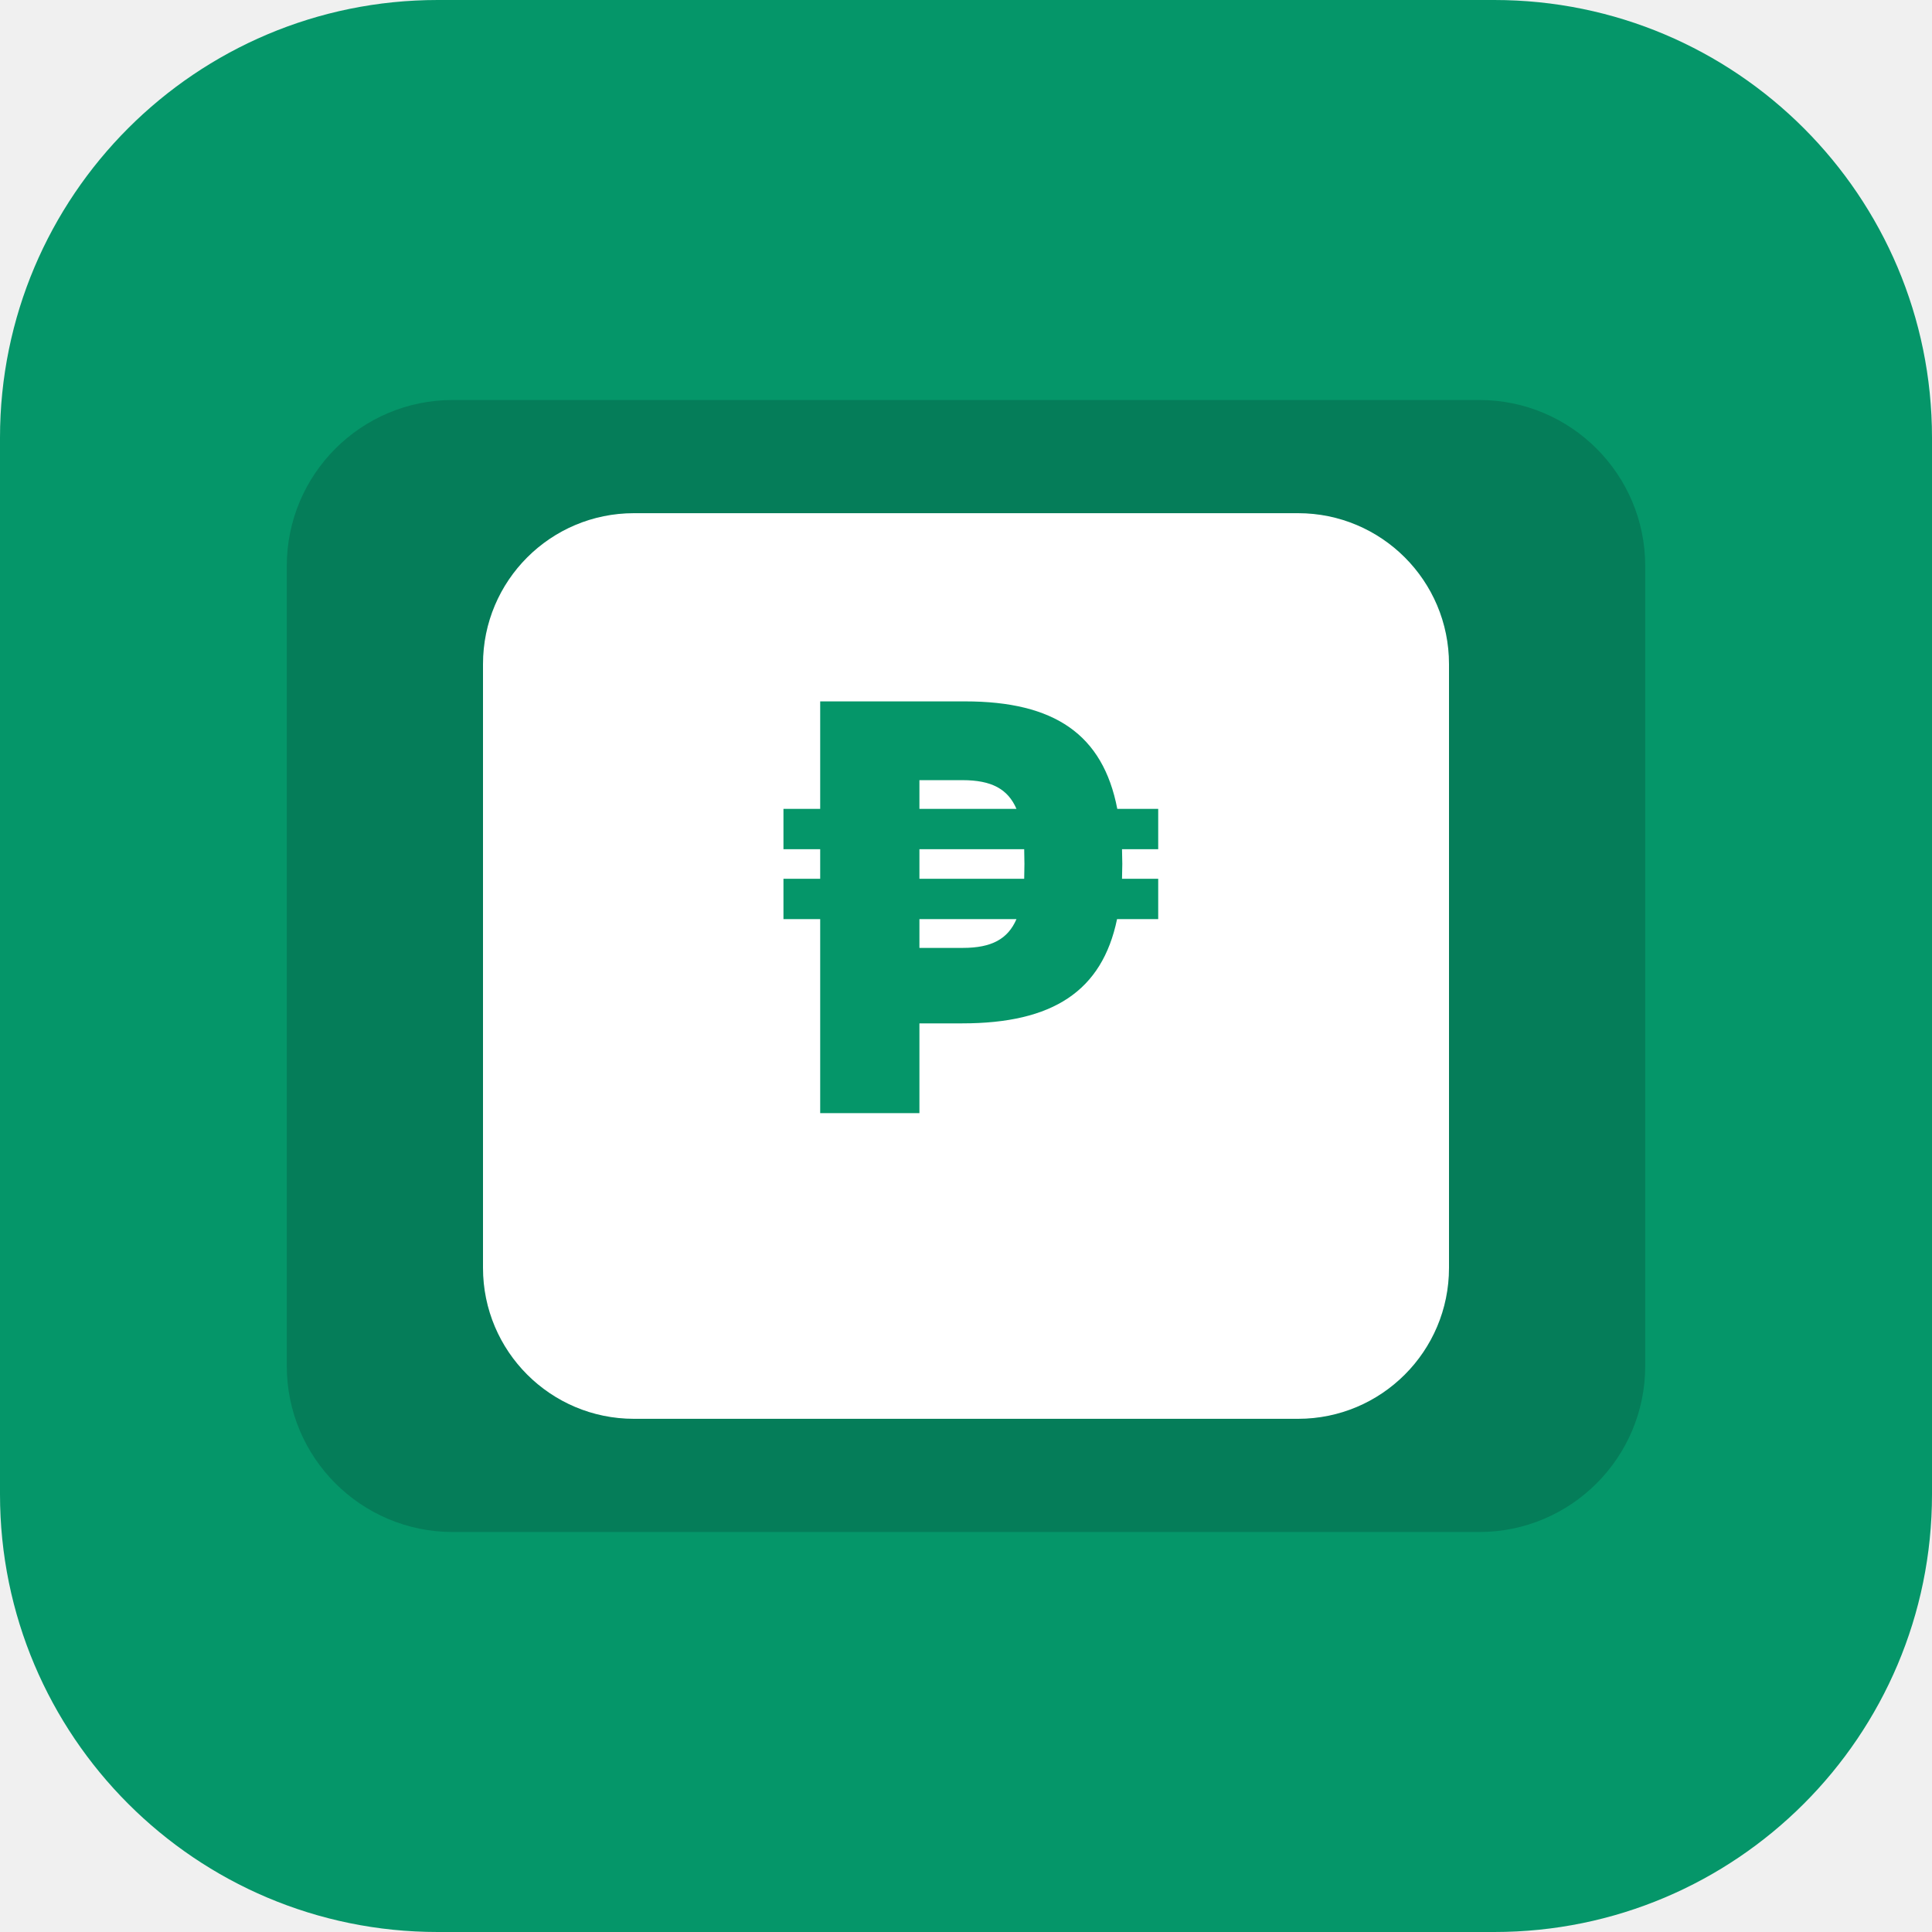
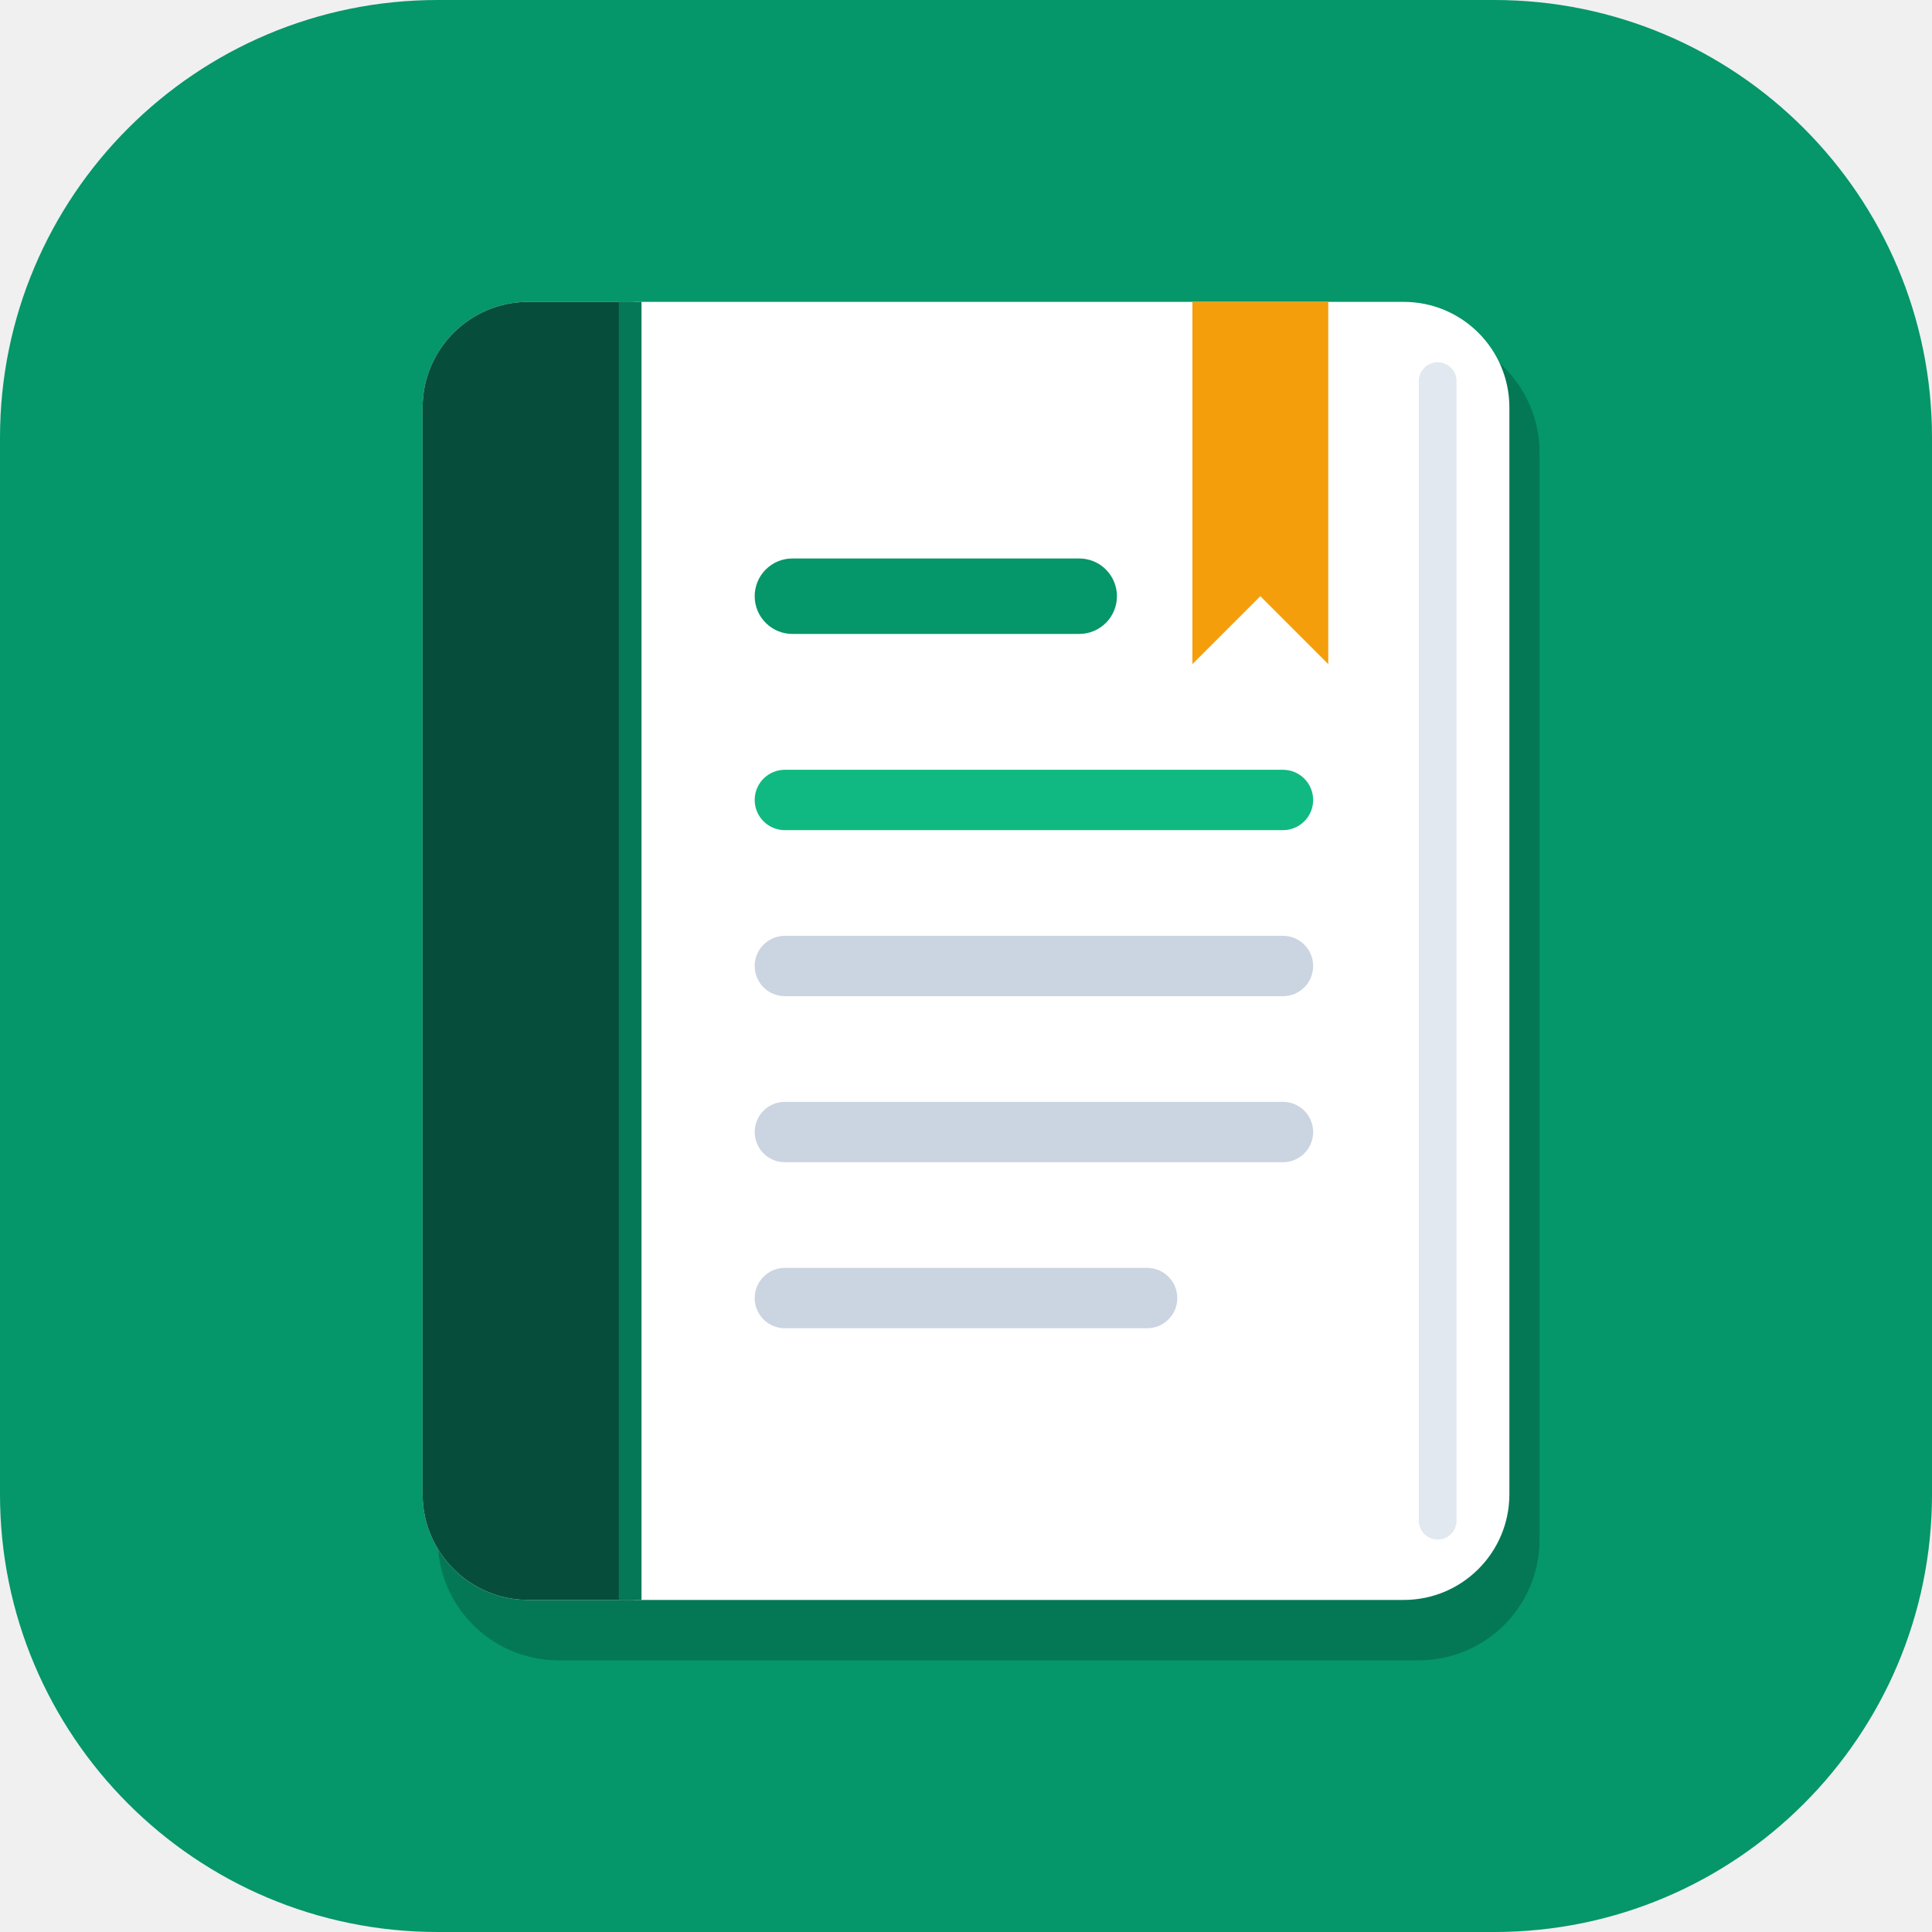
<svg xmlns="http://www.w3.org/2000/svg" viewBox="0 0 512 512" fill="none">
  <rect width="512" height="512" rx="116" fill="#059669" />
-   <rect x="76" y="106" width="360" height="300" rx="44" fill="#090D16" fill-opacity="0.18" />
-   <path d="M128 176C128 153.909 145.909 136 168 136H344C366.091 136 384 153.909 384 176V336C384 358.091 366.091 376 344 376H168C145.909 376 128 358.091 128 336V176Z" fill="#FFFFFF" />
-   <text x="256" y="295" text-anchor="middle" font-family="-apple-system, BlinkMacSystemFont, sans-serif" font-weight="800" font-size="150" fill="#059669">₱</text>
+   <rect x="116" y="88" width="292" height="352" rx="32" fill="#022C22" fill-opacity="0.28" />
+   <rect x="112" y="80" width="288" height="344" rx="28" fill="#FFFFFF" />
+   <rect x="376" y="96" width="10" height="312" rx="5" fill="#E2E8F0" />
+   <path d="M112 108C112 92.536 124.536 80 140 80H168V424H140C124.536 424 112 411.464 112 396V108Z" fill="#064E3B" />
+   <rect x="164" y="80" width="6" height="344" fill="#047857" />
+   <path d="M316 80H352V176L334 158L316 176V80Z" fill="#F59E0B" />
+   <rect x="200" y="148" width="96" height="20" rx="10" fill="#059669" />
+   <rect x="200" y="204" width="148" height="16" rx="8" fill="#10B981" />
+   <rect x="200" y="248" width="148" height="16" rx="8" fill="#CBD5E1" />
+   <rect x="200" y="292" width="148" height="16" rx="8" fill="#CBD5E1" />
+   <rect x="200" y="336" width="112" height="16" rx="8" fill="#CBD5E1" />
</svg>
